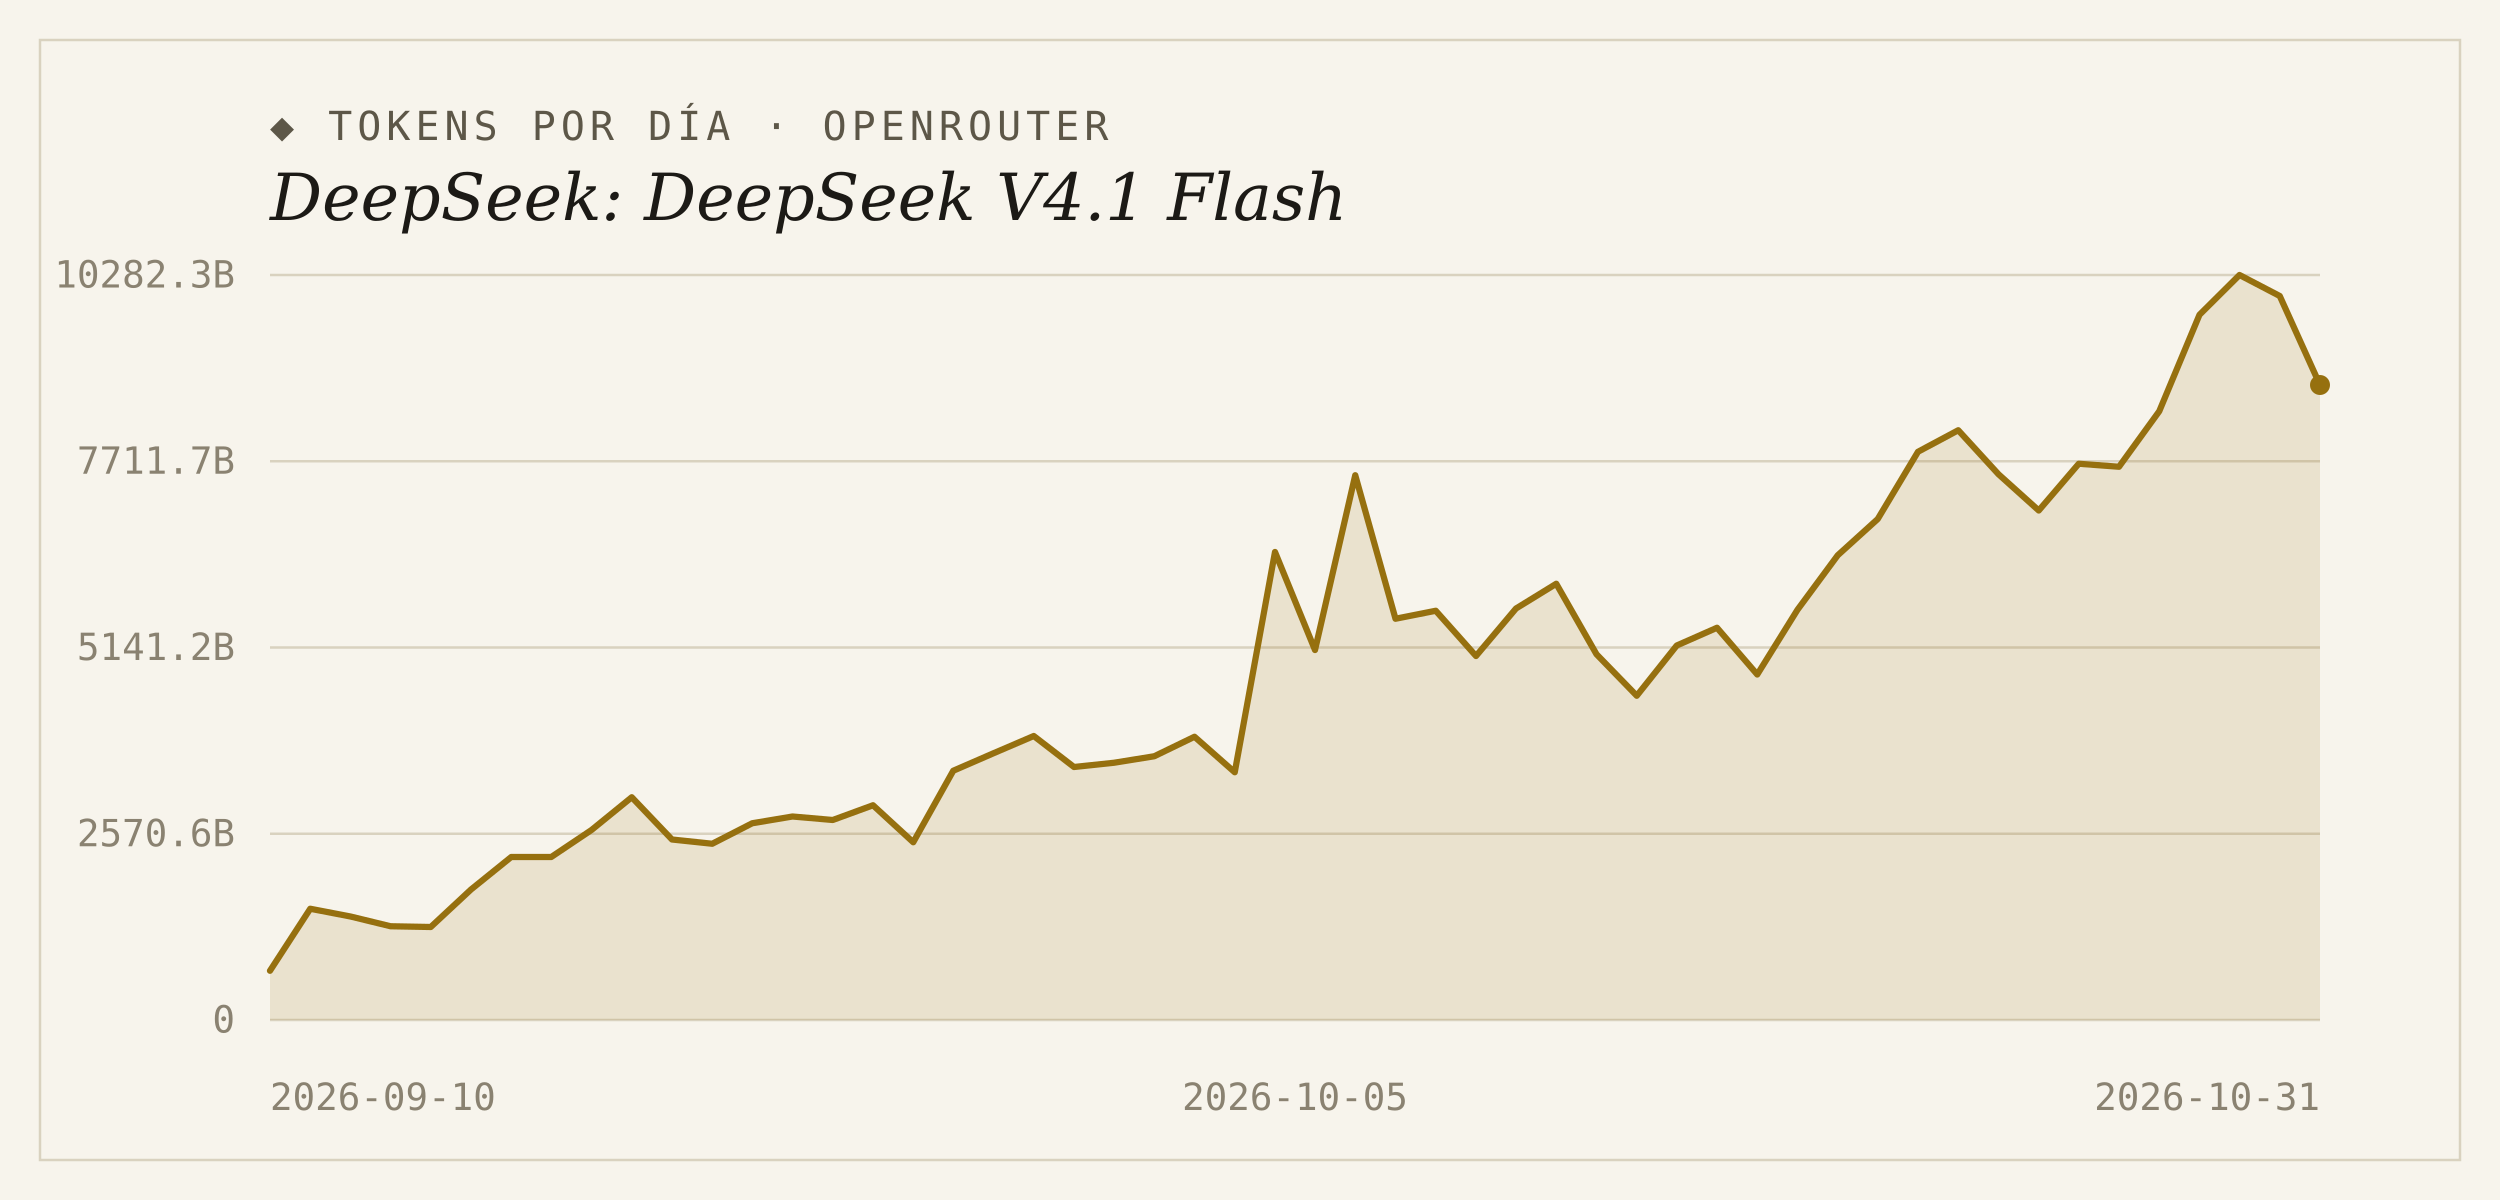
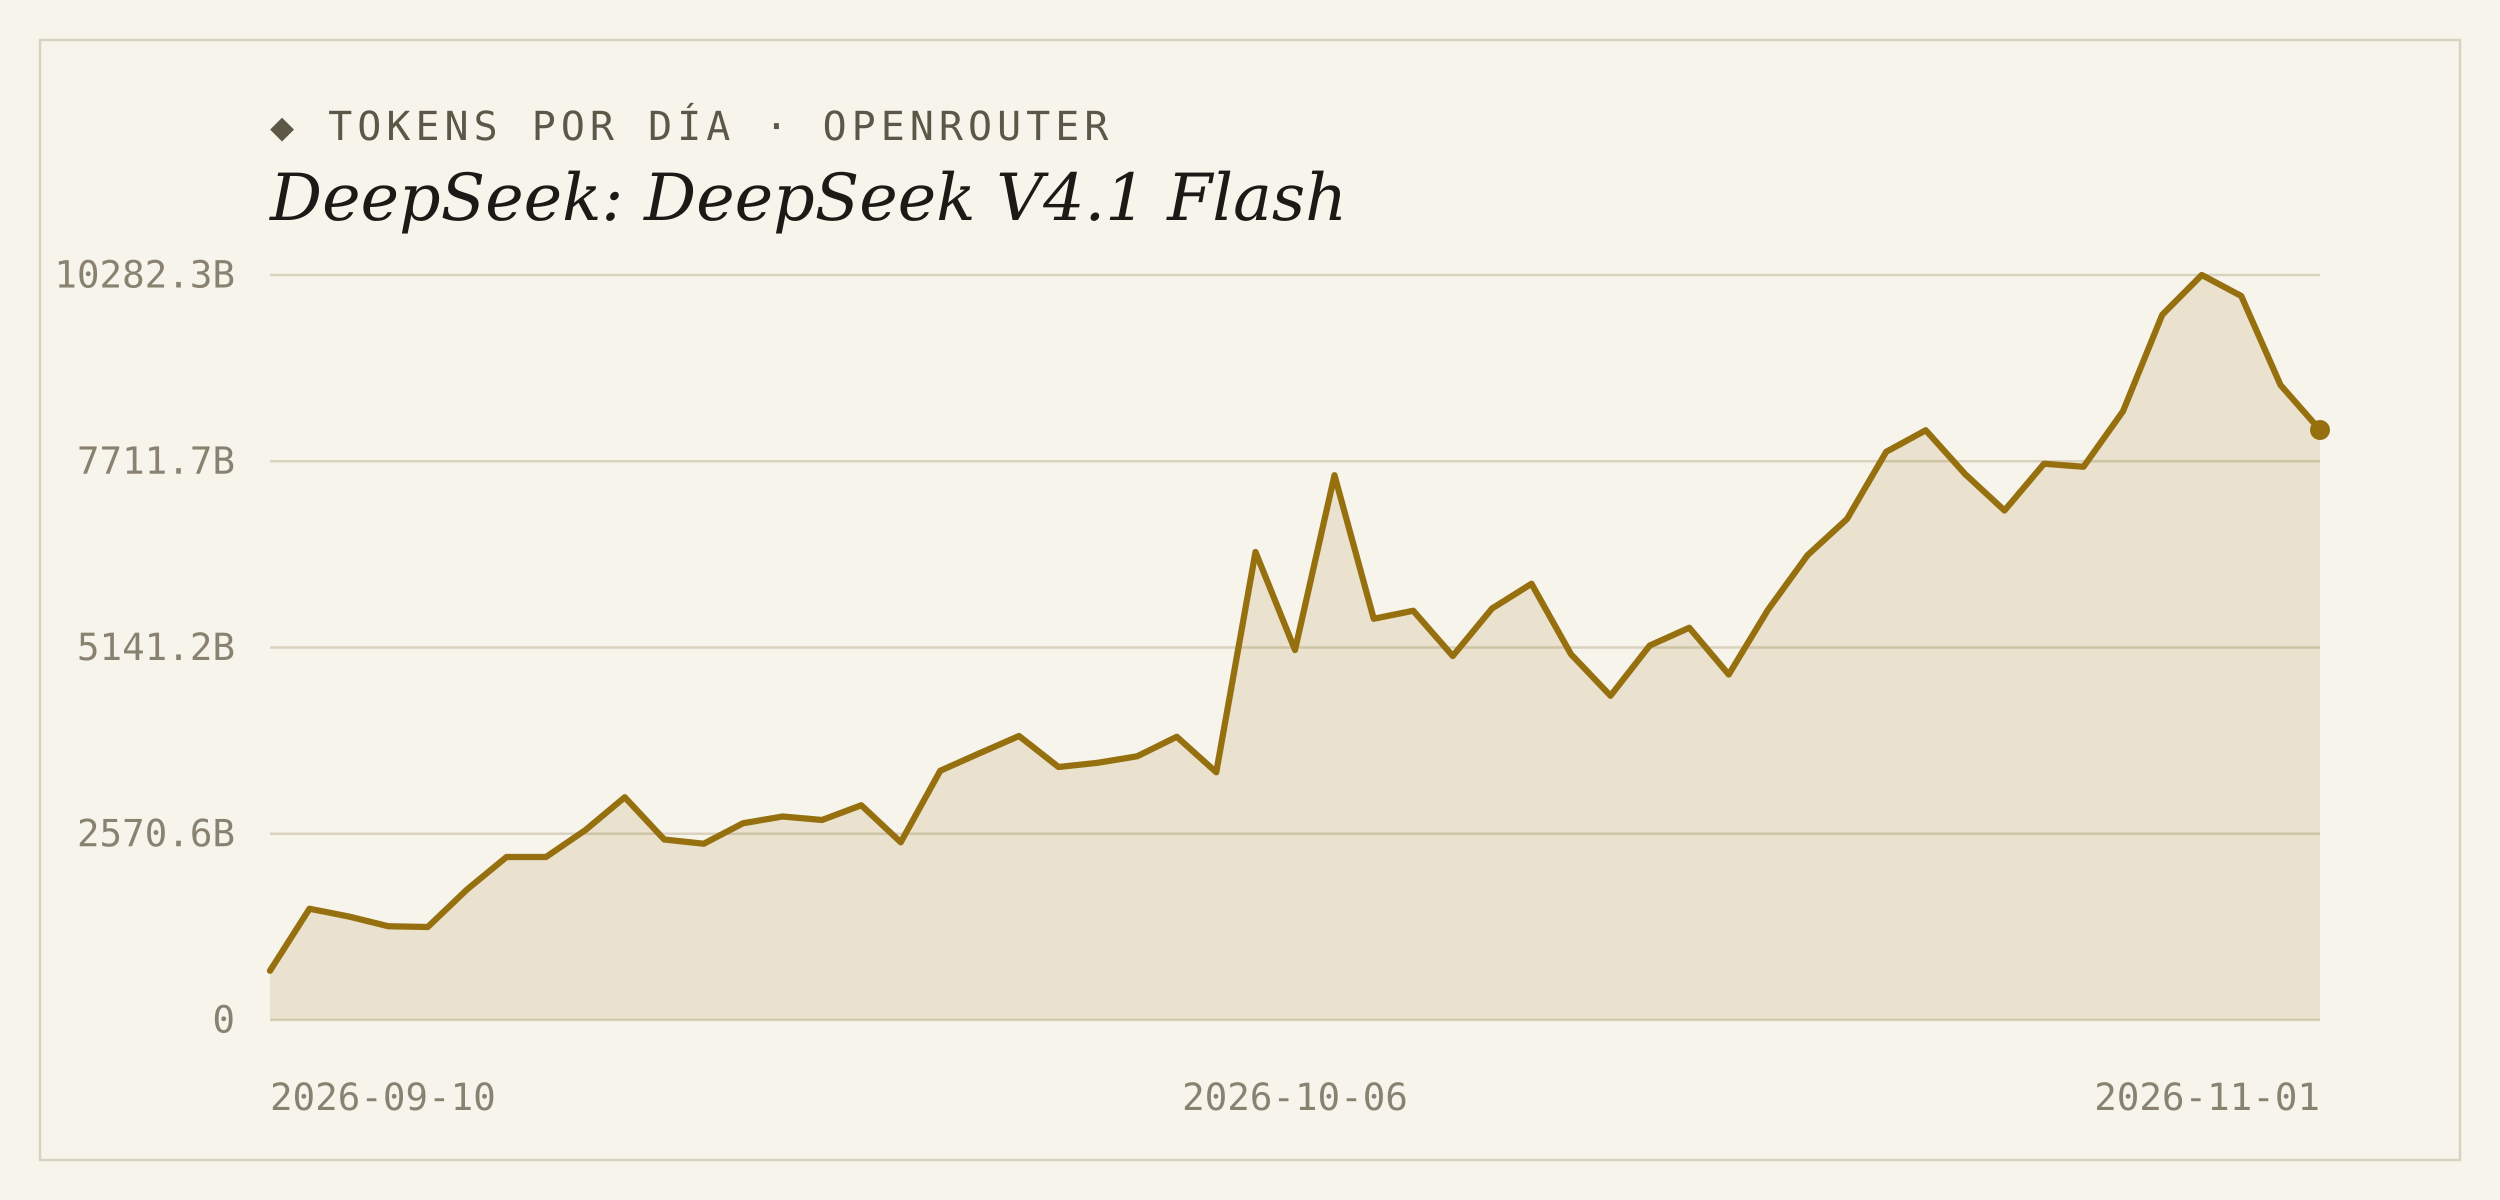
<svg xmlns="http://www.w3.org/2000/svg" width="1000" height="480" viewBox="0 0 1000 480">
  <rect width="1000" height="480" fill="#f7f4ec" />
  <rect x="16" y="16" width="968" height="448" fill="none" stroke="#d9d2bf" stroke-width="1" />
  <text x="108" y="56" font-family="'DejaVu Sans Mono', Consolas, monospace" font-size="16" letter-spacing="2" fill="#5d5748">◆ TOKENS POR DÍA · OPENROUTER</text>
  <text x="108" y="88" font-family="Georgia, 'DejaVu Serif', serif" font-size="26" font-style="italic" fill="#1c1a16">DeepSeek: DeepSeek V4.1 Flash</text>
  <line x1="108" y1="408.0" x2="928" y2="408.0" stroke="#d9d2bf" stroke-width="1" />
  <text x="94" y="413" text-anchor="end" font-family="'DejaVu Sans Mono', Consolas, monospace" font-size="15" fill="#8a8271">0</text>
  <line x1="108" y1="333.5" x2="928" y2="333.5" stroke="#d9d2bf" stroke-width="1" />
  <text x="94" y="338.5" text-anchor="end" font-family="'DejaVu Sans Mono', Consolas, monospace" font-size="15" fill="#8a8271">2570.6B</text>
  <line x1="108" y1="259.0" x2="928" y2="259.0" stroke="#d9d2bf" stroke-width="1" />
  <text x="94" y="264" text-anchor="end" font-family="'DejaVu Sans Mono', Consolas, monospace" font-size="15" fill="#8a8271">5141.2B</text>
  <line x1="108" y1="184.5" x2="928" y2="184.5" stroke="#d9d2bf" stroke-width="1" />
  <text x="94" y="189.5" text-anchor="end" font-family="'DejaVu Sans Mono', Consolas, monospace" font-size="15" fill="#8a8271">7711.7B</text>
  <line x1="108" y1="110.0" x2="928" y2="110.0" stroke="#d9d2bf" stroke-width="1" />
  <text x="94" y="115" text-anchor="end" font-family="'DejaVu Sans Mono', Consolas, monospace" font-size="15" fill="#8a8271">10282.3B</text>
-   <path d="M 108,408.0 L 108.0,388.3 L 124.1,363.5 L 140.2,366.6 L 156.2,370.5 L 172.3,370.8 L 188.4,355.8 L 204.5,342.8 L 220.5,342.8 L 236.6,332.0 L 252.7,318.9 L 268.8,335.8 L 284.9,337.5 L 300.9,329.3 L 317.0,326.6 L 333.1,328.0 L 349.2,322.1 L 365.3,336.9 L 381.3,308.3 L 397.4,301.3 L 413.5,294.4 L 429.6,306.8 L 445.6,305.1 L 461.7,302.5 L 477.8,294.7 L 493.9,308.9 L 510.0,220.8 L 526.0,260.0 L 542.1,190.1 L 558.2,247.5 L 574.3,244.3 L 590.4,262.4 L 606.4,243.4 L 622.5,233.5 L 638.6,261.7 L 654.7,278.3 L 670.7,258.2 L 686.8,251.1 L 702.9,269.8 L 719.0,243.9 L 735.1,222.1 L 751.1,207.6 L 767.2,180.7 L 783.3,172.1 L 799.4,189.7 L 815.5,204.2 L 831.5,185.5 L 847.6,186.7 L 863.7,164.5 L 879.8,125.9 L 895.8,110.0 L 911.9,118.4 L 928.0,154.0 L 928.0,408.0 Z" fill="#96700f" fill-opacity="0.14" />
-   <polyline points="108.0,388.3 124.1,363.5 140.2,366.6 156.2,370.5 172.3,370.8 188.4,355.8 204.5,342.8 220.5,342.8 236.6,332.0 252.7,318.9 268.8,335.8 284.9,337.5 300.9,329.3 317.0,326.6 333.1,328.0 349.2,322.1 365.3,336.9 381.3,308.3 397.4,301.3 413.5,294.4 429.6,306.8 445.6,305.1 461.7,302.5 477.8,294.7 493.9,308.9 510.0,220.8 526.0,260.0 542.1,190.1 558.2,247.5 574.3,244.3 590.4,262.4 606.4,243.4 622.5,233.5 638.6,261.7 654.7,278.3 670.7,258.2 686.8,251.1 702.9,269.8 719.0,243.9 735.1,222.1 751.1,207.6 767.2,180.7 783.3,172.1 799.4,189.7 815.5,204.2 831.5,185.5 847.6,186.7 863.7,164.5 879.8,125.9 895.8,110.0 911.9,118.4 928.0,154.0" fill="none" stroke="#96700f" stroke-width="2.5" stroke-linejoin="round" stroke-linecap="round" />
-   <circle cx="928.0" cy="154.0" r="4" fill="#96700f" />
+   <path d="M 108,408.0 L 108.0,388.3 L 123.8,363.5 L 139.5,366.6 L 155.3,370.5 L 171.1,370.8 L 186.8,355.8 L 202.6,342.8 L 218.4,342.8 L 234.2,332.0 L 249.9,318.9 L 265.7,335.8 L 281.5,337.5 L 297.2,329.3 L 313.0,326.6 L 328.8,328.0 L 344.5,322.1 L 360.3,336.9 L 376.1,308.3 L 391.8,301.3 L 407.6,294.4 L 423.4,306.8 L 439.2,305.1 L 454.9,302.5 L 470.7,294.7 L 486.5,308.9 L 502.2,220.8 L 518.0,260.0 L 533.8,190.1 L 549.5,247.5 L 565.3,244.3 L 581.1,262.4 L 596.8,243.4 L 612.6,233.5 L 628.4,261.7 L 644.2,278.3 L 659.9,258.2 L 675.7,251.1 L 691.5,269.8 L 707.2,243.9 L 723.0,222.1 L 738.8,207.6 L 754.5,180.7 L 770.3,172.1 L 786.1,189.7 L 801.8,204.2 L 817.6,185.5 L 833.4,186.7 L 849.2,164.5 L 864.9,125.9 L 880.7,110.0 L 896.5,118.4 L 912.2,154.0 L 928.0,172.0 L 928.0,408.0 Z" fill="#96700f" fill-opacity="0.14" />
+   <polyline points="108.0,388.3 123.8,363.5 139.5,366.6 155.3,370.5 171.1,370.8 186.8,355.8 202.6,342.8 218.4,342.8 234.2,332.0 249.9,318.9 265.7,335.8 281.5,337.5 297.2,329.3 313.0,326.6 328.8,328.0 344.5,322.1 360.3,336.9 376.1,308.3 391.8,301.3 407.6,294.4 423.4,306.8 439.2,305.1 454.9,302.5 470.7,294.7 486.5,308.9 502.2,220.8 518.0,260.0 533.8,190.1 549.5,247.5 565.3,244.3 581.1,262.4 596.8,243.4 612.6,233.5 628.4,261.7 644.2,278.3 659.9,258.2 675.7,251.1 691.5,269.8 707.2,243.9 723.0,222.1 738.8,207.6 754.5,180.7 770.3,172.1 786.1,189.7 801.8,204.2 817.6,185.5 833.4,186.7 849.2,164.5 864.9,125.9 880.7,110.0 896.5,118.4 912.2,154.0 928.0,172.0" fill="none" stroke="#96700f" stroke-width="2.5" stroke-linejoin="round" stroke-linecap="round" />
+   <circle cx="928.0" cy="172.0" r="4" fill="#96700f" />
  <text x="108" y="444" text-anchor="start" font-family="'DejaVu Sans Mono', Consolas, monospace" font-size="15" fill="#8a8271">2026-09-10</text>
-   <text x="518" y="444" text-anchor="middle" font-family="'DejaVu Sans Mono', Consolas, monospace" font-size="15" fill="#8a8271">2026-10-05</text>
-   <text x="928" y="444" text-anchor="end" font-family="'DejaVu Sans Mono', Consolas, monospace" font-size="15" fill="#8a8271">2026-10-31</text>
+   <text x="518" y="444" text-anchor="middle" font-family="'DejaVu Sans Mono', Consolas, monospace" font-size="15" fill="#8a8271">2026-10-06</text>
+   <text x="928" y="444" text-anchor="end" font-family="'DejaVu Sans Mono', Consolas, monospace" font-size="15" fill="#8a8271">2026-11-01</text>
</svg>
